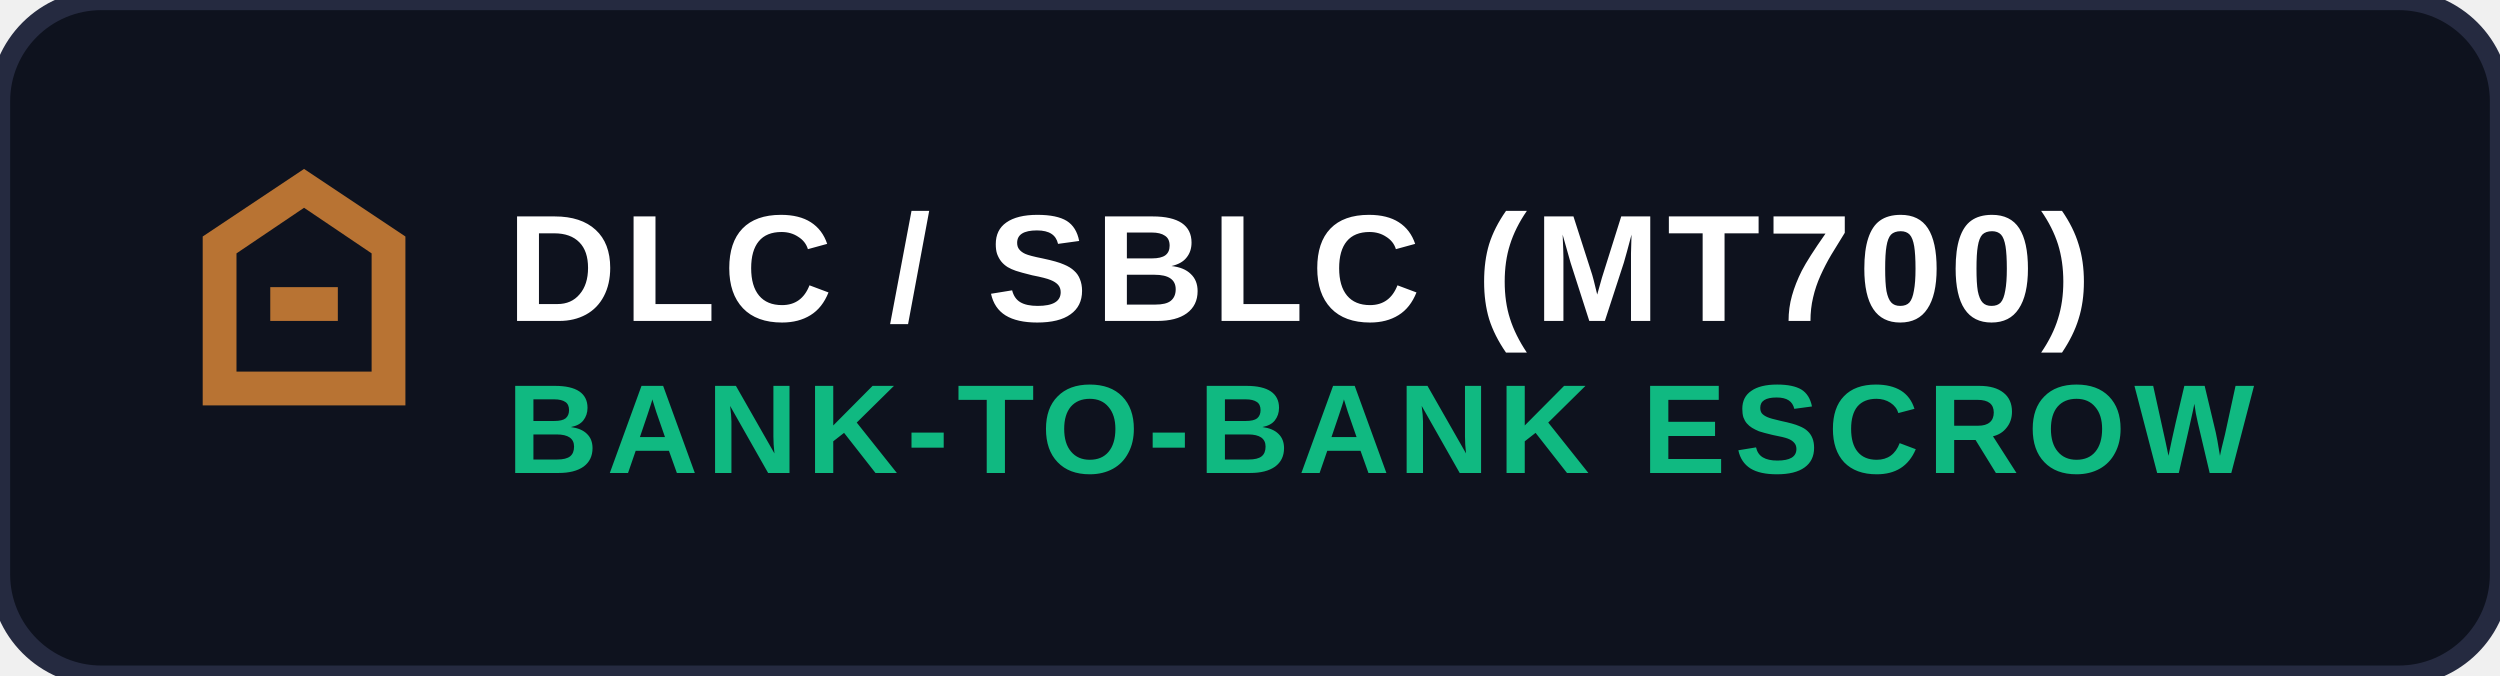
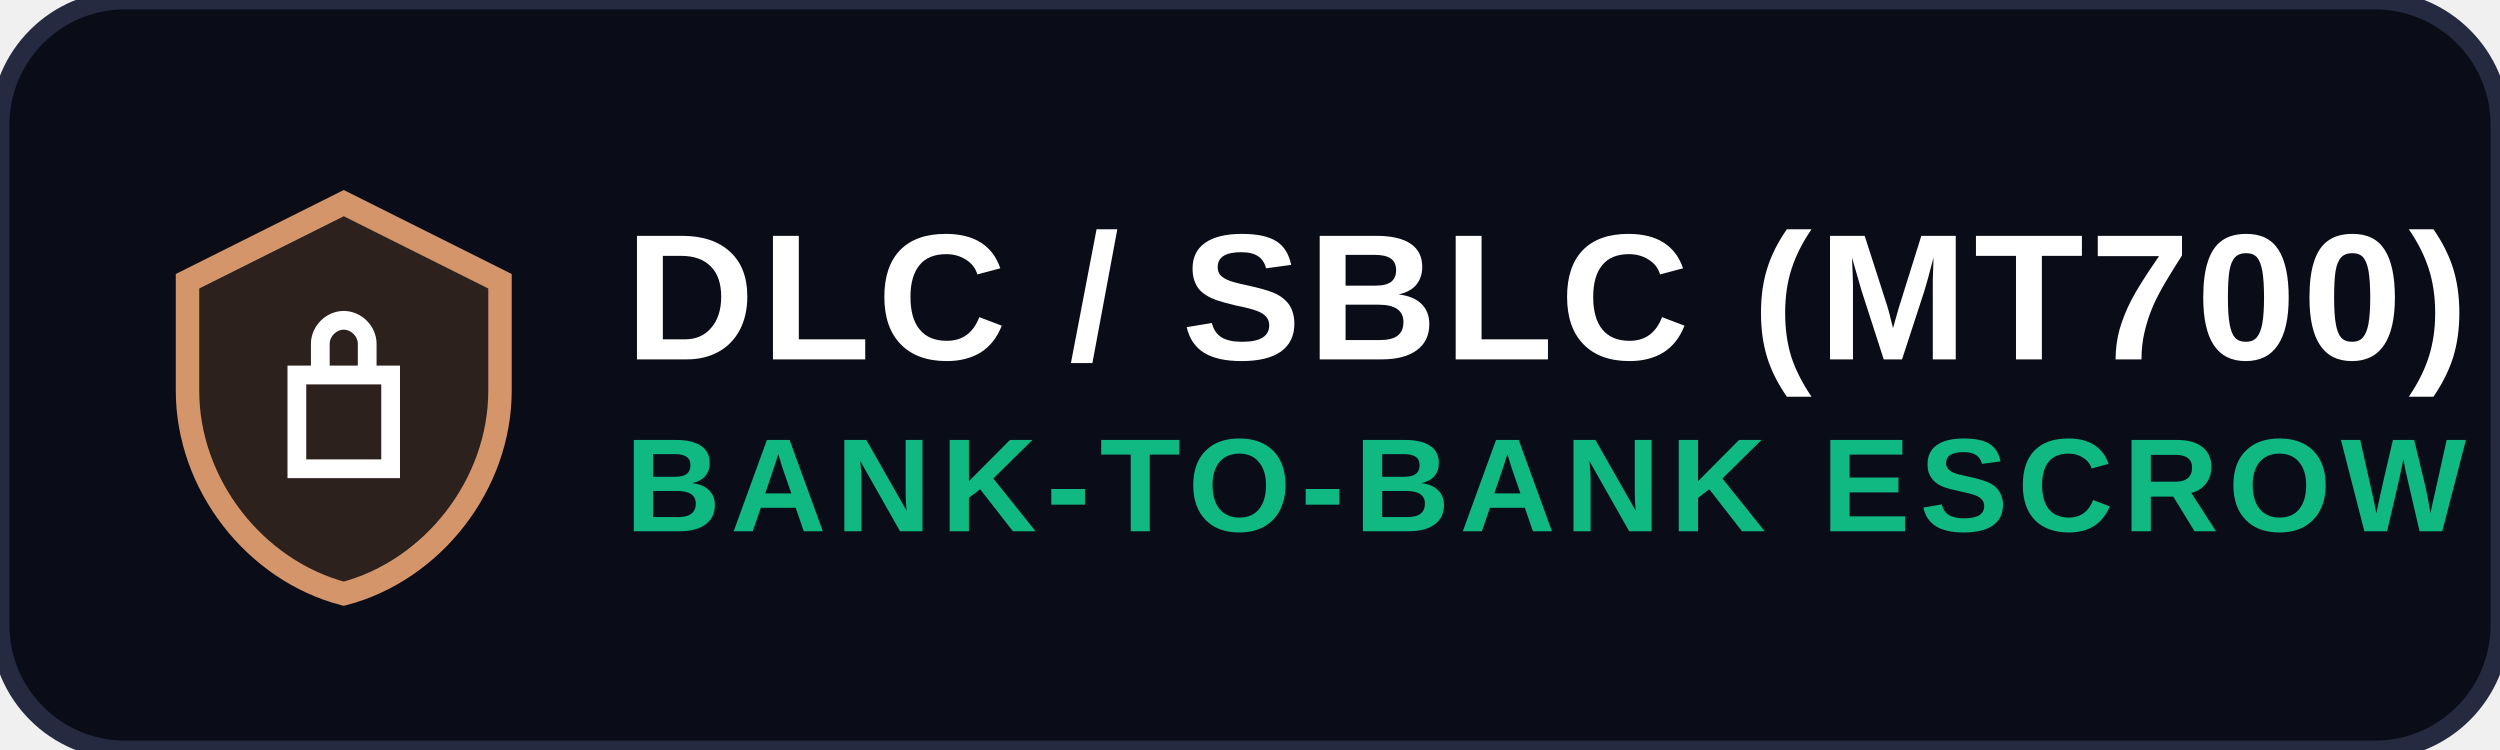
- <svg xmlns="http://www.w3.org/2000/svg" viewBox="0 0 148 40" fill="none">
-   <rect width="148" height="40" rx="6" fill="#0E121E" stroke="#252A40" stroke-width="1.2" />
-   <path d="M12 24V14L18 10L24 14V24H12ZM14 22H22V15L18 12.3L14 15V22ZM16 17H20V19H16V17Z" fill="#b87333" />
-   <text x="30" y="19" fill="#FFFFFF" font-family="monospace, Arial, sans-serif" font-weight="700" font-size="9" letter-spacing="0.4">DLC / SBLC (MT700)</text>
-   <text x="30" y="28" fill="#10B981" font-family="monospace, Arial, sans-serif" font-weight="600" font-size="7.5" letter-spacing="0.5">BANK-TO-BANK ESCROW</text>
+ <svg xmlns="http://www.w3.org/2000/svg" viewBox="0 0 160 48" fill="none">
+   <rect width="160" height="48" rx="8" fill="#0A0D18" stroke="#252A40" stroke-width="1.2" />
+   <g transform="translate(10, 11)">
+     <path d="M12 2L2 7V14C2 20 6.3 25.5 12 27C17.7 25.5 22 20 22 14V7L12 2Z" fill="#b87333" opacity="0.2" />
+     <path d="M12 2L2 7V14C2 20 6.3 25.5 12 27C17.7 25.5 22 20 22 14V7L12 2Z" stroke="#d4956b" stroke-width="1.5" />
+     <path d="M9 13H15V19H9V13ZM10.5 13V11C10.5 10.2 11.2 9.5 12 9.5C12.8 9.5 13.5 10.2 13.5 11V13" stroke="#FFFFFF" stroke-width="1.2" />
+   </g>
+   <text x="40" y="23" fill="#FFFFFF" font-family="'Helvetica Neue', Arial, sans-serif" font-weight="800" font-size="11.5" letter-spacing="0.4">DLC / SBLC (MT700)</text>
+   <text x="40" y="34" fill="#10B981" font-family="'Helvetica Neue', Arial, sans-serif" font-weight="700" font-size="8.5" letter-spacing="0.6">BANK-TO-BANK ESCROW</text>
</svg>
